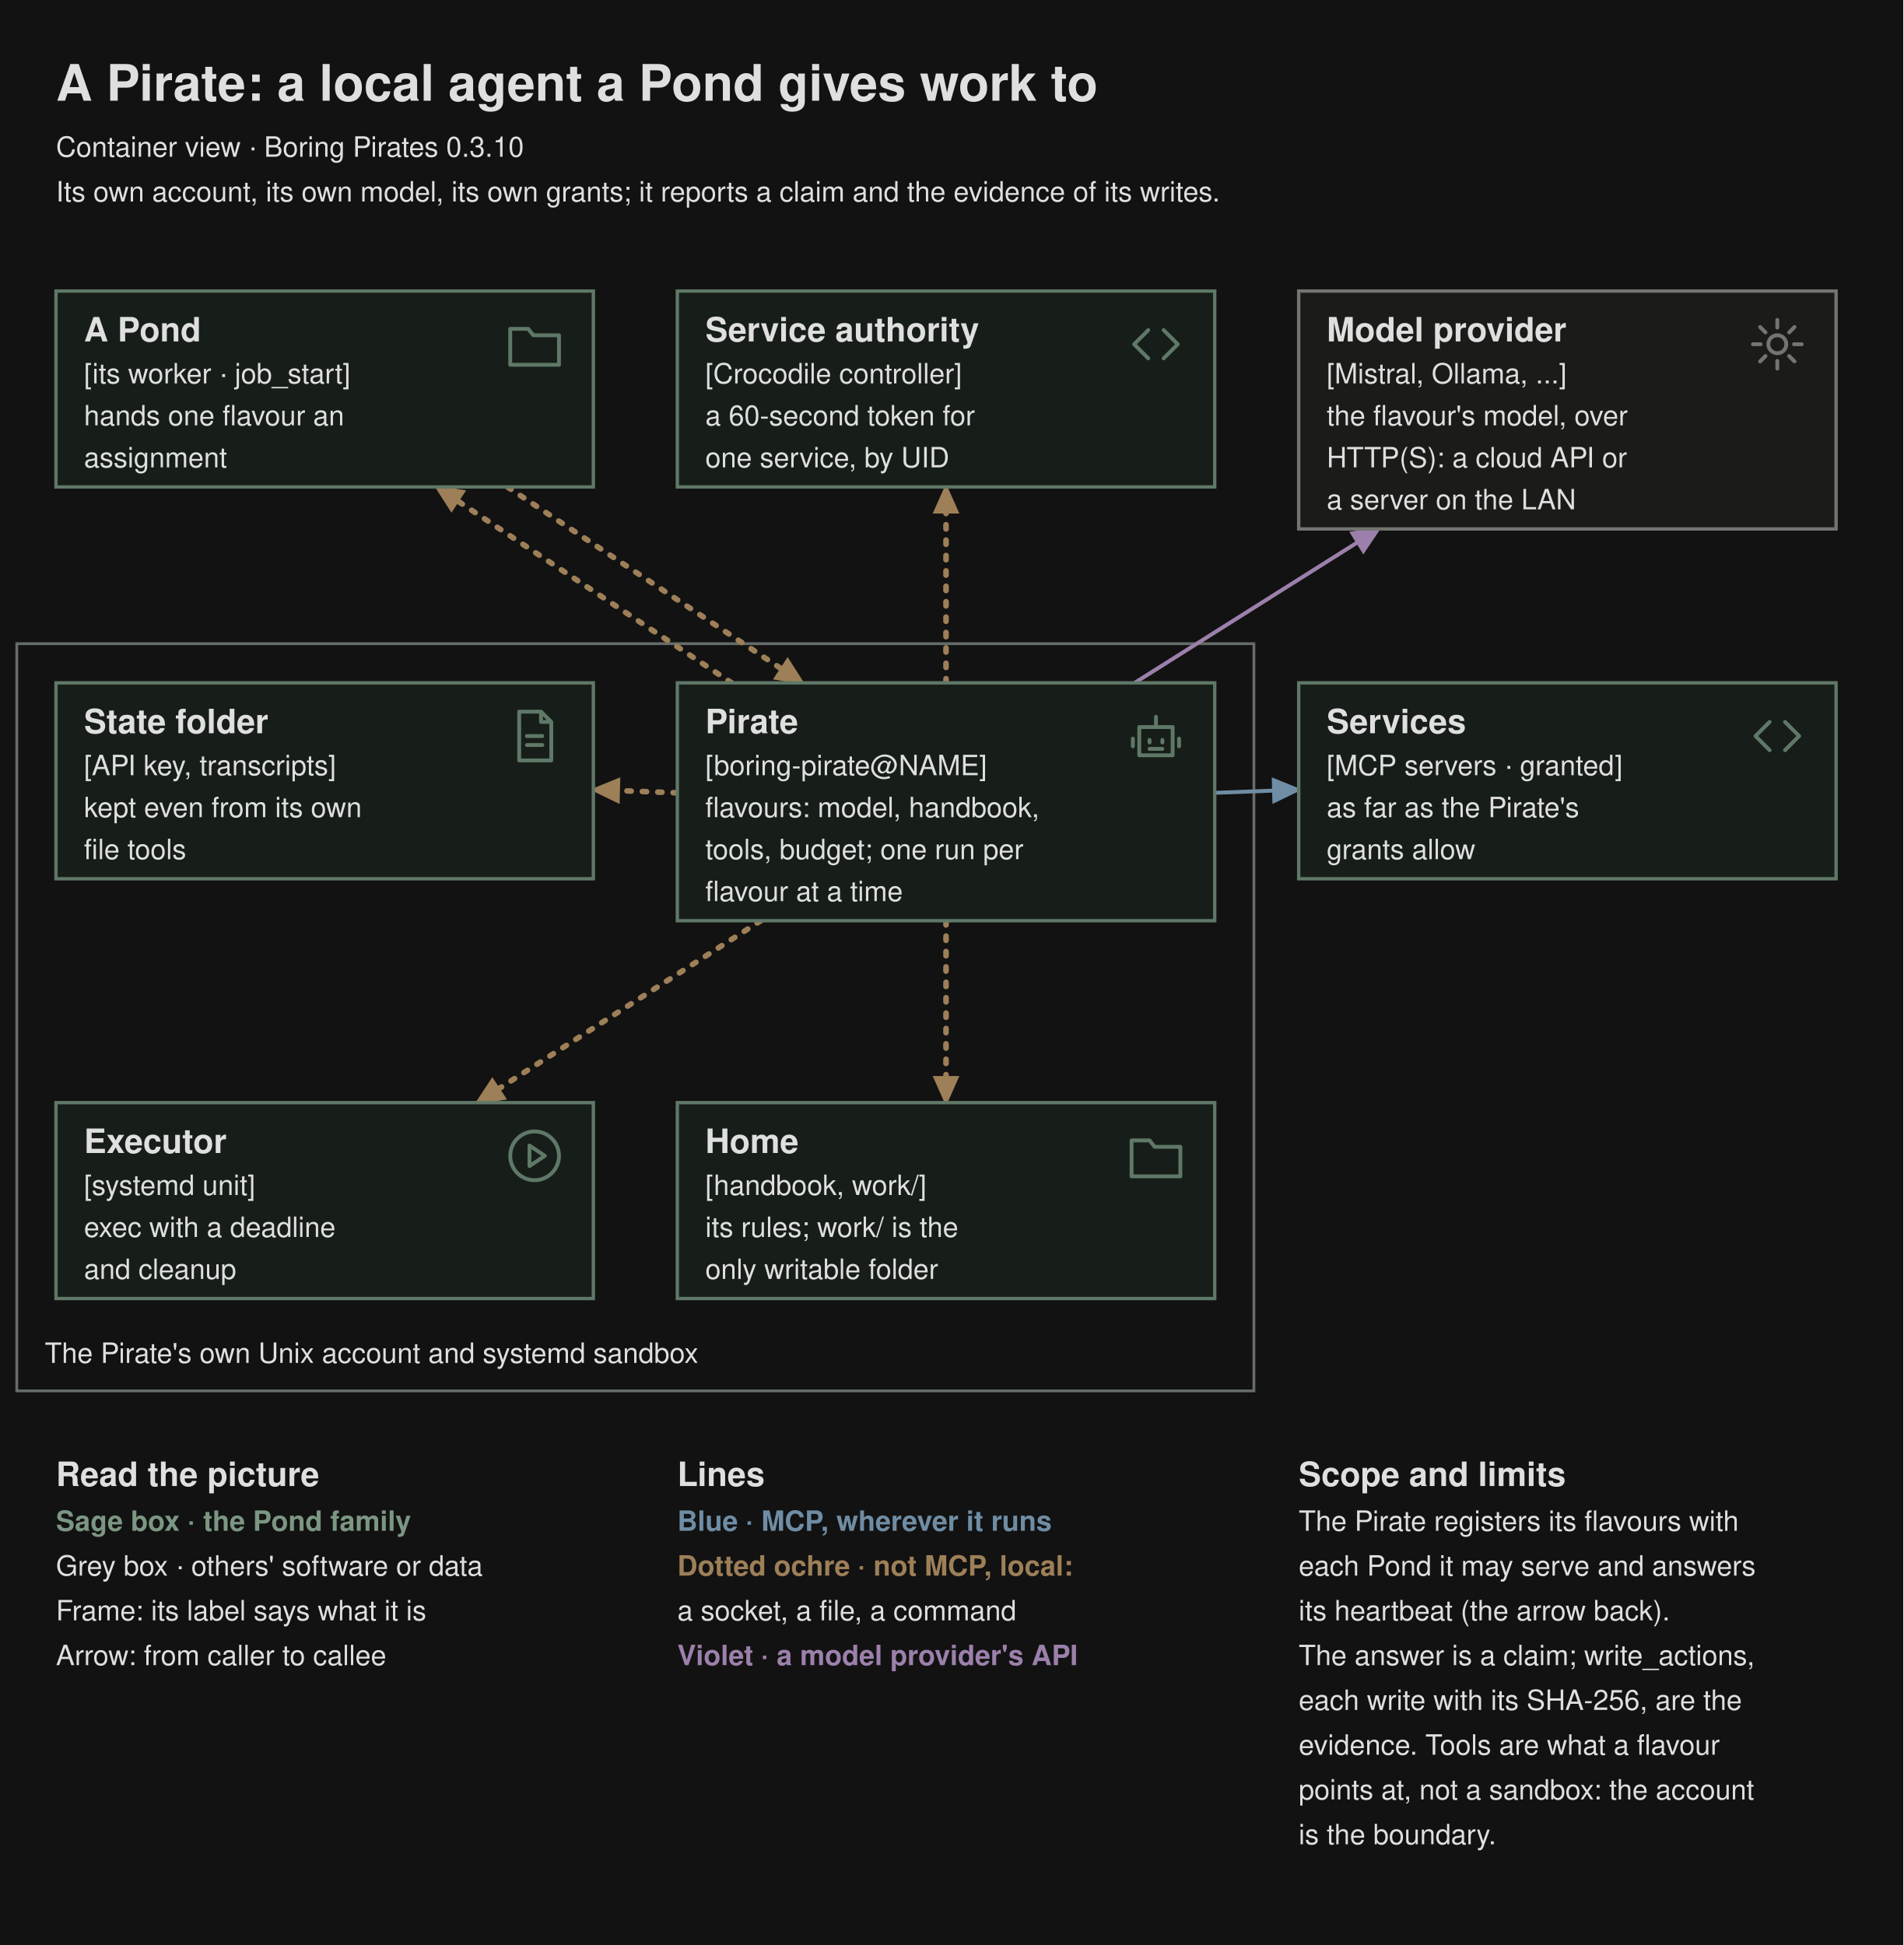
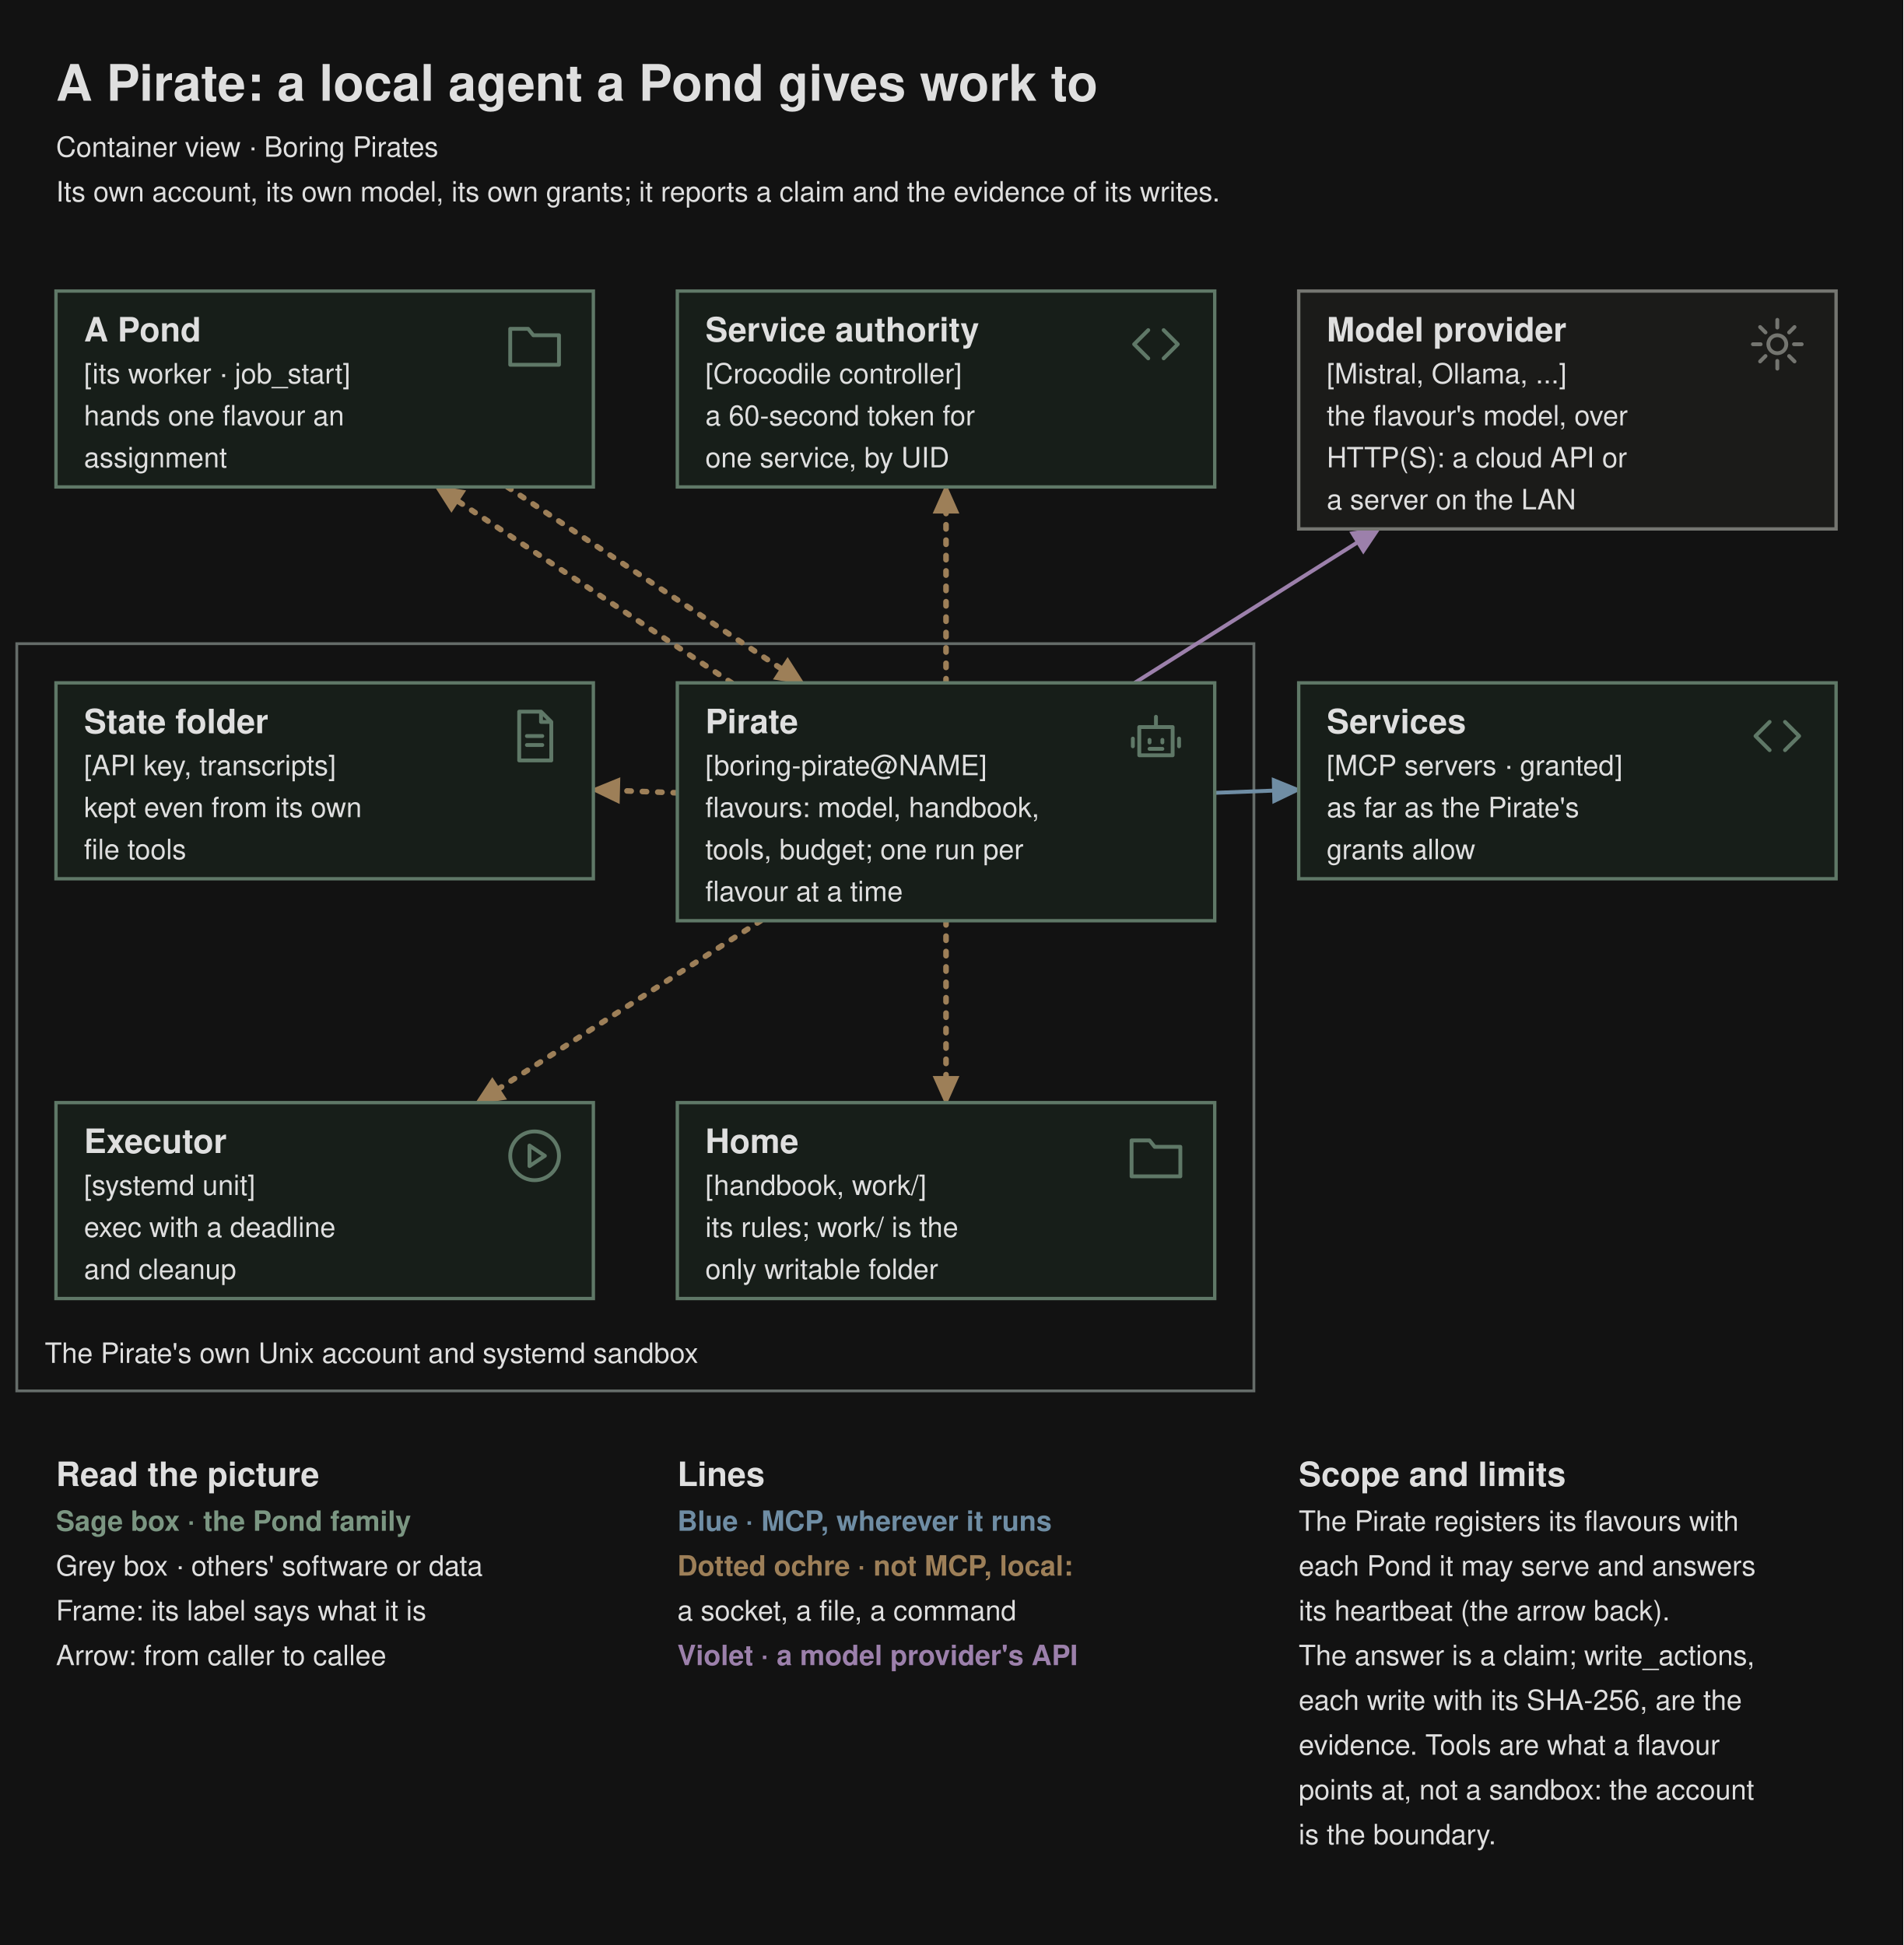
<svg xmlns="http://www.w3.org/2000/svg" width="680pt" height="695pt" viewBox="0 0 680 695">
  <rect x="0" y="0" width="680" height="695" fill="#121212" />
  <text x="20.0" y="36.0" font-family="Helvetica,Arial,sans-serif" font-size="18" font-weight="bold" fill="#dfdfdf" xml:space="preserve">A Pirate: a local agent a Pond gives work to</text>
-   <text x="20.0" y="56.0" font-family="Helvetica,Arial,sans-serif" font-size="10" fill="#dfdfdf" xml:space="preserve">Container view · Boring Pirates 0.3.10</text>
+   <text x="20.0" y="56.0" font-family="Helvetica,Arial,sans-serif" font-size="10" fill="#dfdfdf" xml:space="preserve">Container view · Boring Pirates</text>
  <text x="20.0" y="72.0" font-family="Helvetica,Arial,sans-serif" font-size="10" fill="#dfdfdf" xml:space="preserve">Its own account, its own model, its own grants; it reports a claim and the evidence of its writes.</text>
  <g class="cluster">
    <rect x="6" y="230" width="442" height="267" fill="none" stroke="#656c69" stroke-width="1" />
    <text x="16.0" y="487.0" font-family="Helvetica,Arial,sans-serif" font-size="10" fill="#dfdfdf" xml:space="preserve">The Pirate's own Unix account and systemd sandbox</text>
  </g>
  <g class="edge">
    <path fill="none" stroke="#9d7f58" stroke-dasharray="1.5,4" stroke-linecap="round" stroke-width="2" d="M181.3,174.0 L279.2,239.0" />
    <polygon fill="#9d7f58" stroke="#9d7f58" points="286.7,244.0 281.4,235.7 277.0,242.4" />
  </g>
  <g class="edge">
    <path fill="none" stroke="#9d7f58" stroke-dasharray="1.5,4" stroke-linecap="round" stroke-width="2" d="M261.4,244.0 L163.5,179.0" />
    <polygon fill="#9d7f58" stroke="#9d7f58" points="156.0,174.0 161.3,182.3 165.7,175.6" />
  </g>
  <g class="edge">
    <path fill="none" stroke="#9d7f58" stroke-dasharray="1.5,4" stroke-linecap="round" stroke-width="2" d="M338.0,244.0 L338.0,183.0" />
    <polygon fill="#9d7f58" stroke="#9d7f58" points="338.0,174.0 334.0,183.0 342.0,183.0" />
  </g>
  <g class="edge">
    <path fill="none" stroke="#9c80ab" stroke-width="1.4" d="M405.4,244.0 L485.0,193.8" />
    <polygon fill="#9c80ab" stroke="#9c80ab" points="492.6,189.0 482.9,190.4 487.1,197.2" />
  </g>
  <g class="edge">
    <path fill="none" stroke="#6f8da4" stroke-width="1.4" d="M434.0,283.3 L455.0,282.5" />
    <polygon fill="#6f8da4" stroke="#6f8da4" points="464.0,282.2 454.9,278.5 455.1,286.5" />
  </g>
  <g class="edge">
    <path fill="none" stroke="#9d7f58" stroke-dasharray="1.5,4" stroke-linecap="round" stroke-width="2" d="M242.0,283.3 L221.0,282.5" />
    <polygon fill="#9d7f58" stroke="#9d7f58" points="212.0,282.2 220.9,286.5 221.1,278.5" />
  </g>
  <g class="edge">
    <path fill="none" stroke="#9d7f58" stroke-dasharray="1.5,4" stroke-linecap="round" stroke-width="2" d="M271.8,329.0 L178.1,389.1" />
    <polygon fill="#9d7f58" stroke="#9d7f58" points="170.5,394.0 180.3,392.5 175.9,385.8" />
  </g>
  <g class="edge">
    <path fill="none" stroke="#9d7f58" stroke-dasharray="1.5,4" stroke-linecap="round" stroke-width="2" d="M338.0,329.0 L338.0,385.0" />
    <polygon fill="#9d7f58" stroke="#9d7f58" points="338.0,394.0 342.0,385.0 334.0,385.0" />
  </g>
  <g class="node">
    <rect x="20" y="104" width="192" height="70" fill="#171e19" stroke="#5f7867" stroke-width="1.2" />
    <text x="30.0" y="122.0" font-family="Helvetica,Arial,sans-serif" font-size="12" font-weight="bold" fill="#dfdfdf" xml:space="preserve">A Pond</text>
    <text x="30.0" y="137.0" font-family="Helvetica,Arial,sans-serif" font-size="10" fill="#dfdfdf" xml:space="preserve">[its worker · job_start]</text>
    <text x="30.0" y="152.0" font-family="Helvetica,Arial,sans-serif" font-size="10" fill="#dfdfdf" xml:space="preserve">hands one flavour an</text>
    <text x="30.0" y="167.0" font-family="Helvetica,Arial,sans-serif" font-size="10" fill="#dfdfdf" xml:space="preserve">assignment</text>
    <path transform="translate(180,112) scale(0.917)" d="M2.5 6h7l2 2.5h10v11.5h-19z" fill="none" stroke="#5f7867" stroke-width="1.5" stroke-linecap="round" stroke-linejoin="round" />
  </g>
  <g class="node">
    <rect x="242" y="104" width="192" height="70" fill="#171e19" stroke="#5f7867" stroke-width="1.2" />
    <text x="252.0" y="122.0" font-family="Helvetica,Arial,sans-serif" font-size="12" font-weight="bold" fill="#dfdfdf" xml:space="preserve">Service authority</text>
    <text x="252.0" y="137.0" font-family="Helvetica,Arial,sans-serif" font-size="10" fill="#dfdfdf" xml:space="preserve">[Crocodile controller]</text>
    <text x="252.0" y="152.0" font-family="Helvetica,Arial,sans-serif" font-size="10" fill="#dfdfdf" xml:space="preserve">a 60-second token for</text>
    <text x="252.0" y="167.0" font-family="Helvetica,Arial,sans-serif" font-size="10" fill="#dfdfdf" xml:space="preserve">one service, by UID</text>
    <path transform="translate(402,112) scale(0.917)" d="M9 6.5 3.5 12 9 17.5 M15 6.5 20.5 12 15 17.5" fill="none" stroke="#5f7867" stroke-width="1.5" stroke-linecap="round" stroke-linejoin="round" />
  </g>
  <g class="node">
    <rect x="464" y="104" width="192" height="85" fill="#1b1b19" stroke="#747570" stroke-width="1.2" />
    <text x="474.0" y="122.0" font-family="Helvetica,Arial,sans-serif" font-size="12" font-weight="bold" fill="#dfdfdf" xml:space="preserve">Model provider</text>
    <text x="474.0" y="137.0" font-family="Helvetica,Arial,sans-serif" font-size="10" fill="#dfdfdf" xml:space="preserve">[Mistral, Ollama, ...]</text>
    <text x="474.0" y="152.0" font-family="Helvetica,Arial,sans-serif" font-size="10" fill="#dfdfdf" xml:space="preserve">the flavour's model, over</text>
    <text x="474.0" y="167.0" font-family="Helvetica,Arial,sans-serif" font-size="10" fill="#dfdfdf" xml:space="preserve">HTTP(S): a cloud API or</text>
    <text x="474.0" y="182.0" font-family="Helvetica,Arial,sans-serif" font-size="10" fill="#dfdfdf" xml:space="preserve">a server on the LAN</text>
    <path transform="translate(624,112) scale(0.917)" d="M12 8.5a3.5 3.5 0 1 1 0 7a3.5 3.5 0 1 1 0-7z M12 2.5v3 M12 18.5v3 M2.5 12h3 M18.5 12h3 M5.3 5.3l2.1 2.1 M16.6 16.6l2.1 2.1 M5.3 18.7l2.1-2.1 M16.6 7.4l2.1-2.1" fill="none" stroke="#747570" stroke-width="1.5" stroke-linecap="round" stroke-linejoin="round" />
  </g>
  <g class="node">
    <rect x="20" y="244" width="192" height="70" fill="#171e19" stroke="#5f7867" stroke-width="1.2" />
    <text x="30.0" y="262.0" font-family="Helvetica,Arial,sans-serif" font-size="12" font-weight="bold" fill="#dfdfdf" xml:space="preserve">State folder</text>
    <text x="30.0" y="277.0" font-family="Helvetica,Arial,sans-serif" font-size="10" fill="#dfdfdf" xml:space="preserve">[API key, transcripts]</text>
    <text x="30.0" y="292.0" font-family="Helvetica,Arial,sans-serif" font-size="10" fill="#dfdfdf" xml:space="preserve">kept even from its own</text>
    <text x="30.0" y="307.0" font-family="Helvetica,Arial,sans-serif" font-size="10" fill="#dfdfdf" xml:space="preserve">file tools</text>
    <path transform="translate(180,252) scale(0.917)" d="M6 2.5h8.5l4 4v15H6z M14.5 2.5v4h4 M9 12h6 M9 15.5h6" fill="none" stroke="#5f7867" stroke-width="1.5" stroke-linecap="round" stroke-linejoin="round" />
  </g>
  <g class="node">
    <rect x="242" y="244" width="192" height="85" fill="#171e19" stroke="#5f7867" stroke-width="1.2" />
    <text x="252.0" y="262.0" font-family="Helvetica,Arial,sans-serif" font-size="12" font-weight="bold" fill="#dfdfdf" xml:space="preserve">Pirate</text>
    <text x="252.0" y="277.0" font-family="Helvetica,Arial,sans-serif" font-size="10" fill="#dfdfdf" xml:space="preserve">[boring-pirate@NAME]</text>
    <text x="252.0" y="292.0" font-family="Helvetica,Arial,sans-serif" font-size="10" fill="#dfdfdf" xml:space="preserve">flavours: model, handbook,</text>
    <text x="252.0" y="307.0" font-family="Helvetica,Arial,sans-serif" font-size="10" fill="#dfdfdf" xml:space="preserve">tools, budget; one run per</text>
    <text x="252.0" y="322.0" font-family="Helvetica,Arial,sans-serif" font-size="10" fill="#dfdfdf" xml:space="preserve">flavour at a time</text>
    <path transform="translate(402,252) scale(0.917)" d="M5.5 8.5h13v11h-13z M12 4.5v4 M9.5 13.5v1 M14.5 13.5v1 M9.5 17h5 M3 13v3 M21 13v3" fill="none" stroke="#5f7867" stroke-width="1.5" stroke-linecap="round" stroke-linejoin="round" />
  </g>
  <g class="node">
    <rect x="464" y="244" width="192" height="70" fill="#171e19" stroke="#5f7867" stroke-width="1.2" />
    <text x="474.0" y="262.0" font-family="Helvetica,Arial,sans-serif" font-size="12" font-weight="bold" fill="#dfdfdf" xml:space="preserve">Services</text>
    <text x="474.0" y="277.0" font-family="Helvetica,Arial,sans-serif" font-size="10" fill="#dfdfdf" xml:space="preserve">[MCP servers · granted]</text>
    <text x="474.0" y="292.0" font-family="Helvetica,Arial,sans-serif" font-size="10" fill="#dfdfdf" xml:space="preserve">as far as the Pirate's</text>
    <text x="474.0" y="307.0" font-family="Helvetica,Arial,sans-serif" font-size="10" fill="#dfdfdf" xml:space="preserve">grants allow</text>
    <path transform="translate(624,252) scale(0.917)" d="M9 6.5 3.5 12 9 17.5 M15 6.5 20.5 12 15 17.5" fill="none" stroke="#5f7867" stroke-width="1.5" stroke-linecap="round" stroke-linejoin="round" />
  </g>
  <g class="node">
    <rect x="20" y="394" width="192" height="70" fill="#171e19" stroke="#5f7867" stroke-width="1.2" />
    <text x="30.0" y="412.0" font-family="Helvetica,Arial,sans-serif" font-size="12" font-weight="bold" fill="#dfdfdf" xml:space="preserve">Executor</text>
    <text x="30.0" y="427.0" font-family="Helvetica,Arial,sans-serif" font-size="10" fill="#dfdfdf" xml:space="preserve">[systemd unit]</text>
    <text x="30.0" y="442.0" font-family="Helvetica,Arial,sans-serif" font-size="10" fill="#dfdfdf" xml:space="preserve">exec with a deadline</text>
    <text x="30.0" y="457.0" font-family="Helvetica,Arial,sans-serif" font-size="10" fill="#dfdfdf" xml:space="preserve">and cleanup</text>
    <path transform="translate(180,402) scale(0.917)" d="M12 2.5a9.5 9.5 0 1 1 0 19a9.5 9.5 0 1 1 0-19z M10 8l6 4-6 4z" fill="none" stroke="#5f7867" stroke-width="1.5" stroke-linecap="round" stroke-linejoin="round" />
  </g>
  <g class="node">
    <rect x="242" y="394" width="192" height="70" fill="#171e19" stroke="#5f7867" stroke-width="1.2" />
    <text x="252.0" y="412.0" font-family="Helvetica,Arial,sans-serif" font-size="12" font-weight="bold" fill="#dfdfdf" xml:space="preserve">Home</text>
    <text x="252.0" y="427.0" font-family="Helvetica,Arial,sans-serif" font-size="10" fill="#dfdfdf" xml:space="preserve">[handbook, work/]</text>
    <text x="252.0" y="442.0" font-family="Helvetica,Arial,sans-serif" font-size="10" fill="#dfdfdf" xml:space="preserve">its rules; work/ is the</text>
    <text x="252.0" y="457.0" font-family="Helvetica,Arial,sans-serif" font-size="10" fill="#dfdfdf" xml:space="preserve">only writable folder</text>
    <path transform="translate(402,402) scale(0.917)" d="M2.5 6h7l2 2.5h10v11.5h-19z" fill="none" stroke="#5f7867" stroke-width="1.5" stroke-linecap="round" stroke-linejoin="round" />
  </g>
  <text x="20.0" y="531.0" font-family="Helvetica,Arial,sans-serif" font-size="12" font-weight="bold" fill="#dfdfdf" xml:space="preserve">Read the picture</text>
  <text x="20.0" y="547.0" font-family="Helvetica,Arial,sans-serif" font-size="10" font-weight="bold" fill="#7b9682" xml:space="preserve">Sage box · the Pond family</text>
  <text x="20.0" y="563.0" font-family="Helvetica,Arial,sans-serif" font-size="10" fill="#dfdfdf" xml:space="preserve">Grey box · others' software or data</text>
  <text x="20.0" y="579.0" font-family="Helvetica,Arial,sans-serif" font-size="10" fill="#dfdfdf" xml:space="preserve">Frame: its label says what it is</text>
  <text x="20.0" y="595.0" font-family="Helvetica,Arial,sans-serif" font-size="10" fill="#dfdfdf" xml:space="preserve">Arrow: from caller to callee</text>
  <text x="242.0" y="531.0" font-family="Helvetica,Arial,sans-serif" font-size="12" font-weight="bold" fill="#dfdfdf" xml:space="preserve">Lines</text>
  <text x="242.0" y="547.0" font-family="Helvetica,Arial,sans-serif" font-size="10" font-weight="bold" fill="#6f8da4" xml:space="preserve">Blue · MCP, wherever it runs</text>
  <text x="242.0" y="563.0" font-family="Helvetica,Arial,sans-serif" font-size="10" font-weight="bold" fill="#9d7f58" xml:space="preserve">Dotted ochre · not MCP, local:</text>
  <text x="242.0" y="579.0" font-family="Helvetica,Arial,sans-serif" font-size="10" fill="#dfdfdf" xml:space="preserve">a socket, a file, a command</text>
  <text x="242.0" y="595.0" font-family="Helvetica,Arial,sans-serif" font-size="10" font-weight="bold" fill="#9c80ab" xml:space="preserve">Violet · a model provider's API</text>
  <text x="464.0" y="531.0" font-family="Helvetica,Arial,sans-serif" font-size="12" font-weight="bold" fill="#dfdfdf" xml:space="preserve">Scope and limits</text>
  <text x="464.0" y="547.0" font-family="Helvetica,Arial,sans-serif" font-size="10" fill="#dfdfdf" xml:space="preserve">The Pirate registers its flavours with</text>
  <text x="464.0" y="563.0" font-family="Helvetica,Arial,sans-serif" font-size="10" fill="#dfdfdf" xml:space="preserve">each Pond it may serve and answers</text>
  <text x="464.0" y="579.0" font-family="Helvetica,Arial,sans-serif" font-size="10" fill="#dfdfdf" xml:space="preserve">its heartbeat (the arrow back).</text>
  <text x="464.0" y="595.0" font-family="Helvetica,Arial,sans-serif" font-size="10" fill="#dfdfdf" xml:space="preserve">The answer is a claim; write_actions,</text>
  <text x="464.0" y="611.0" font-family="Helvetica,Arial,sans-serif" font-size="10" fill="#dfdfdf" xml:space="preserve">each write with its SHA-256, are the</text>
  <text x="464.0" y="627.0" font-family="Helvetica,Arial,sans-serif" font-size="10" fill="#dfdfdf" xml:space="preserve">evidence. Tools are what a flavour</text>
  <text x="464.0" y="643.0" font-family="Helvetica,Arial,sans-serif" font-size="10" fill="#dfdfdf" xml:space="preserve">points at, not a sandbox: the account</text>
  <text x="464.0" y="659.0" font-family="Helvetica,Arial,sans-serif" font-size="10" fill="#dfdfdf" xml:space="preserve">is the boundary.</text>
</svg>
